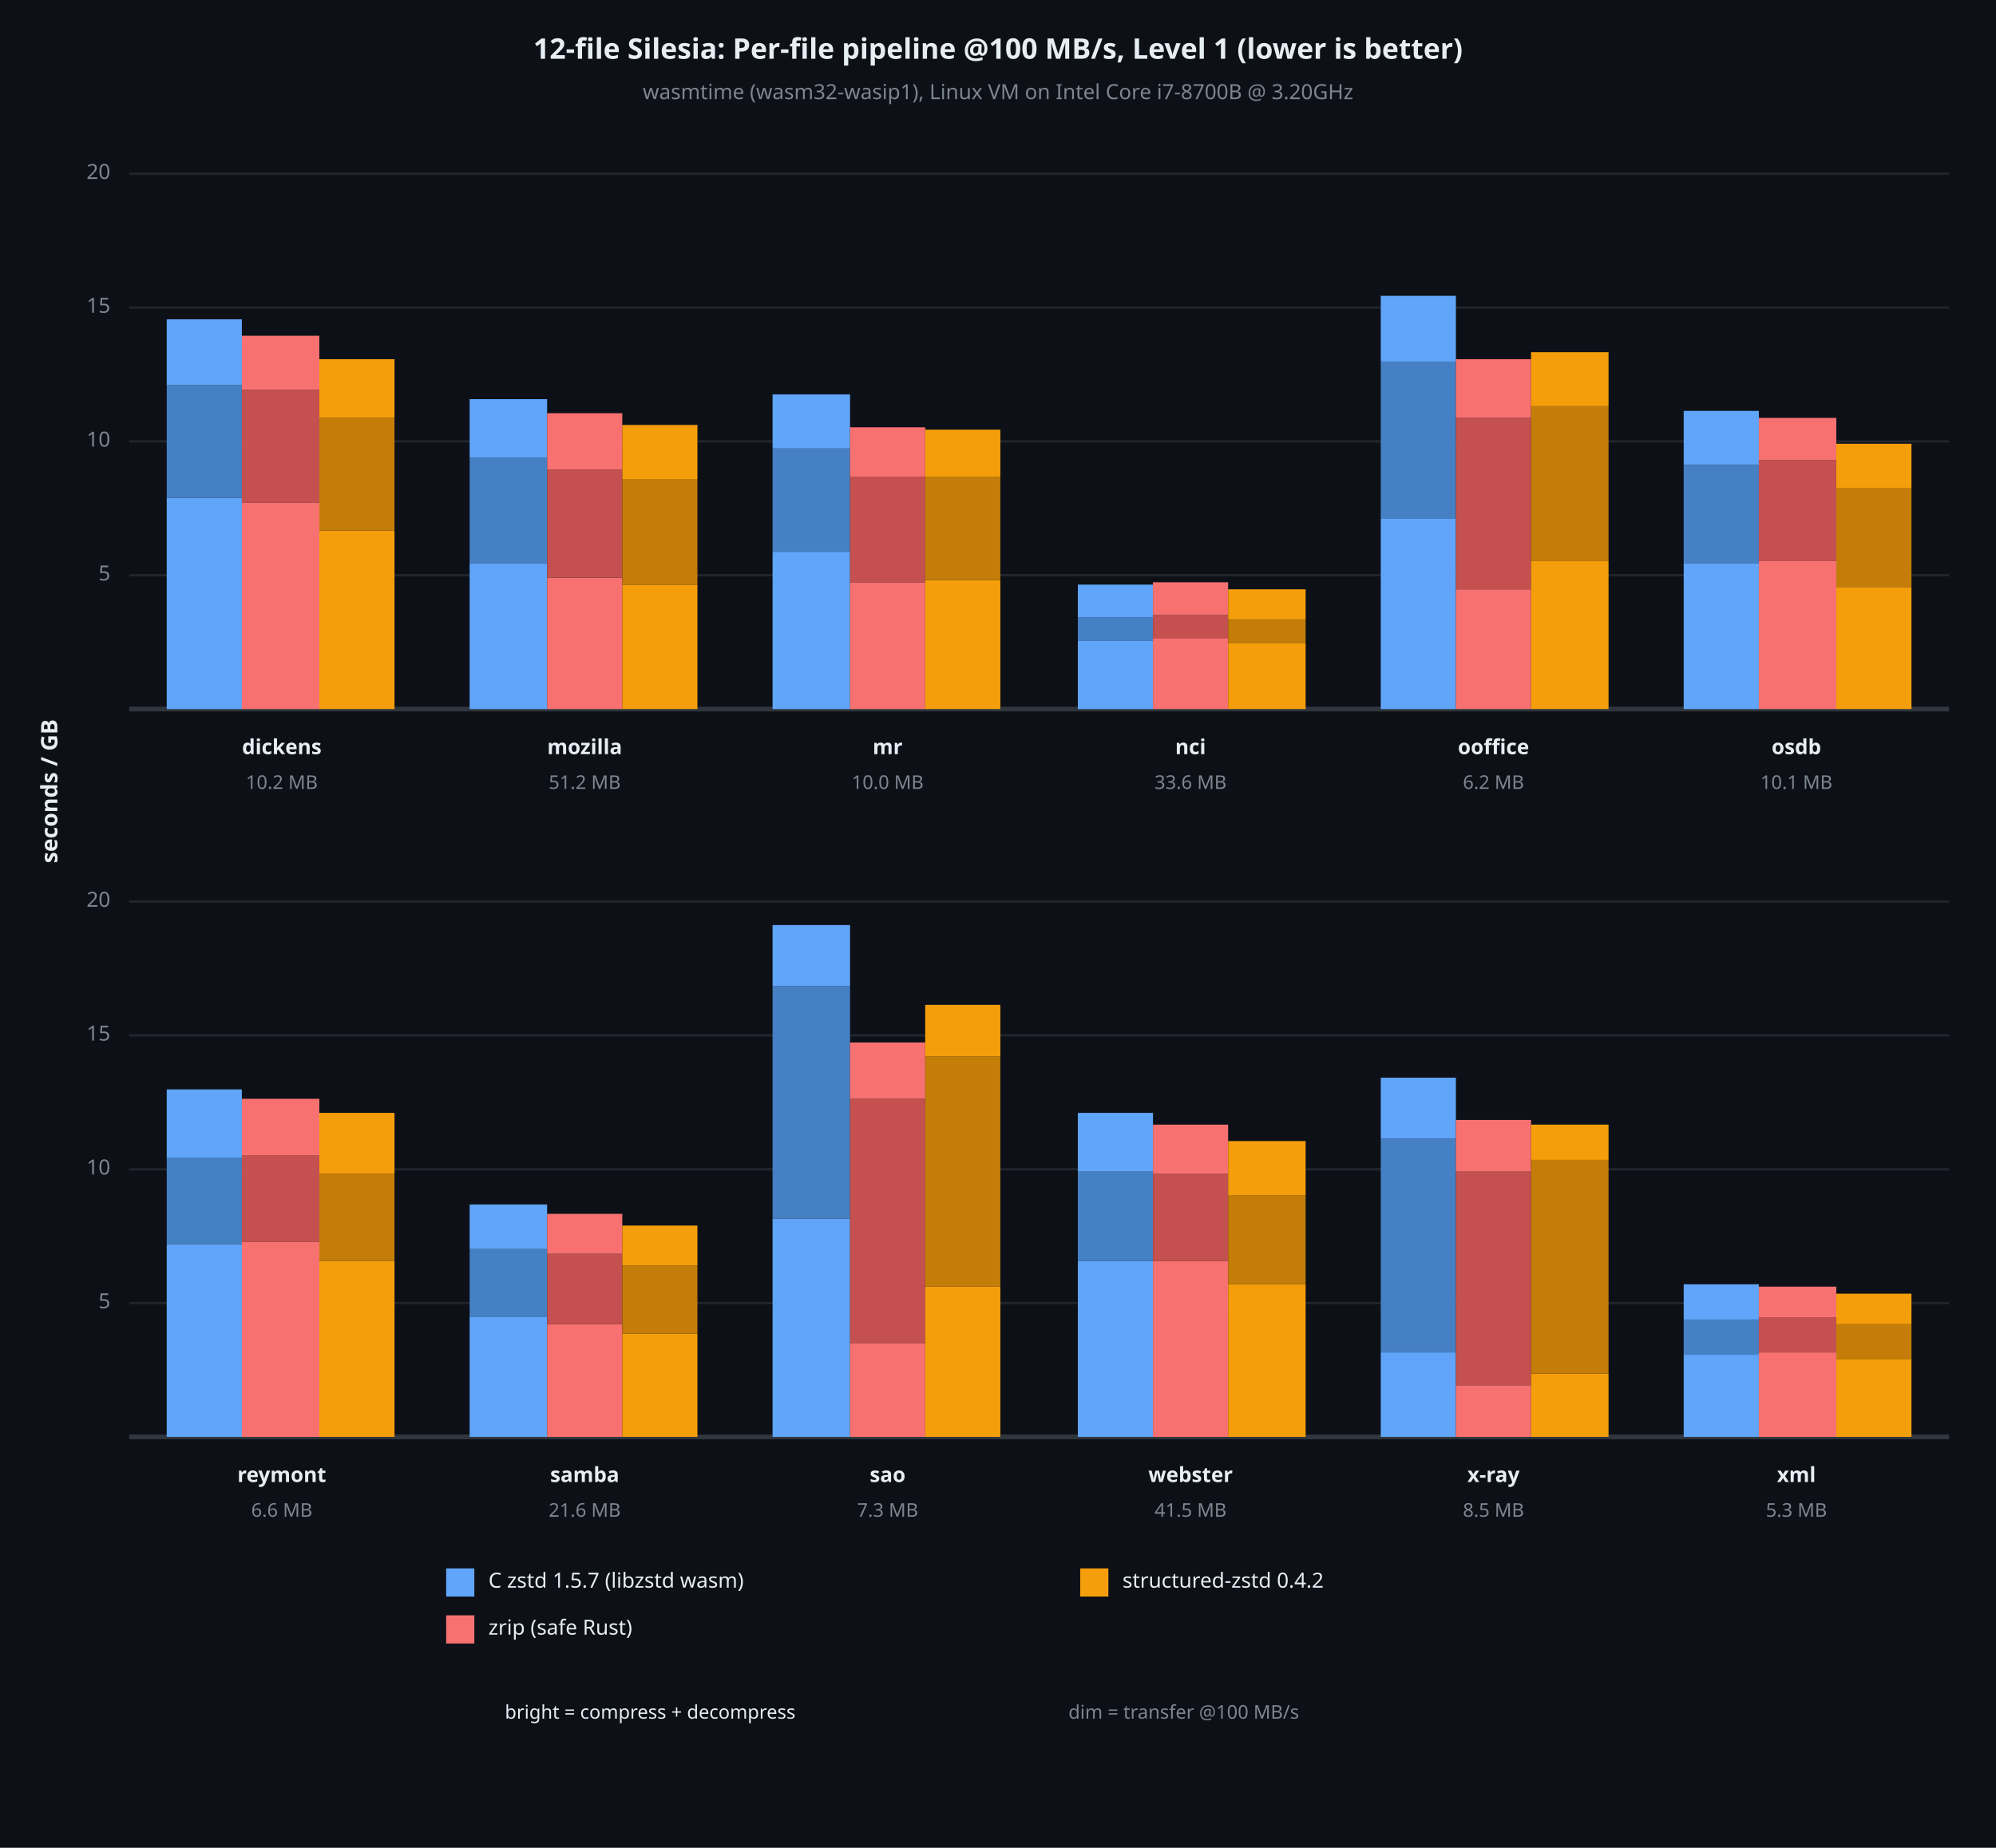
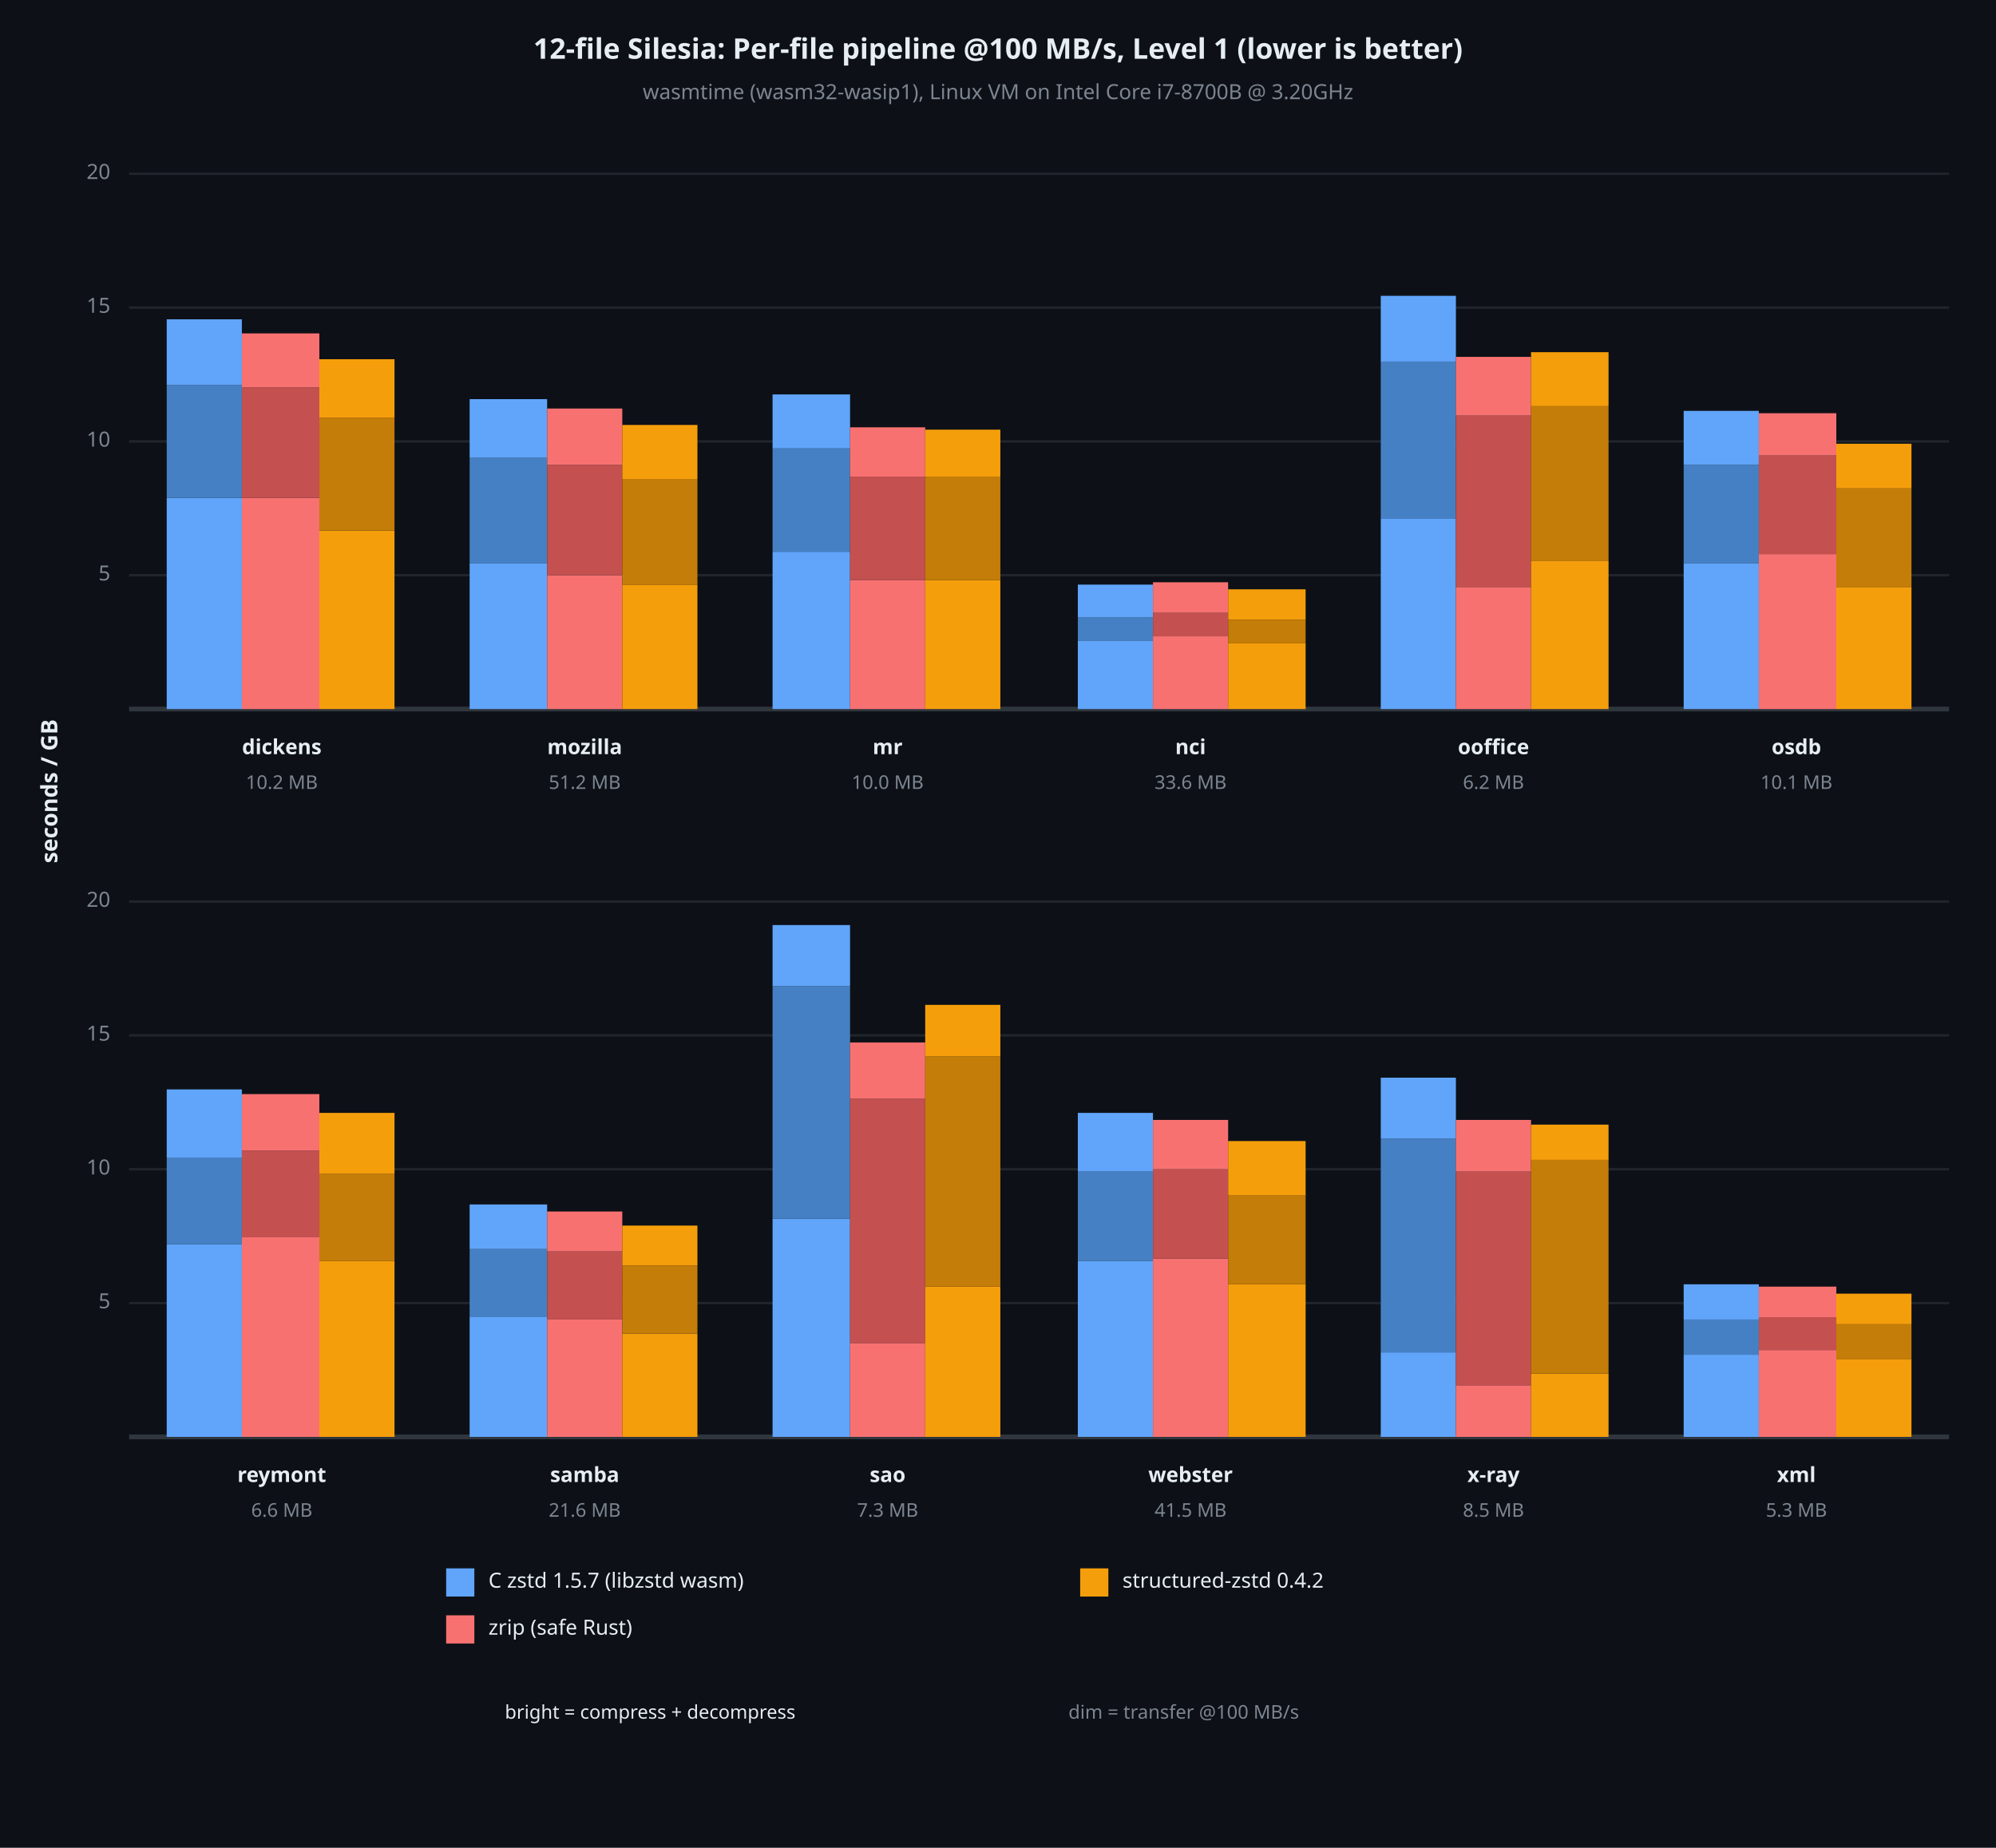
<svg xmlns="http://www.w3.org/2000/svg" viewBox="0 0 850 787" font-family="system-ui, -apple-system, sans-serif">
  <rect x="0" y="0" width="850" height="787" opacity="1" fill="#0D1117" stroke="none" />
  <text x="425" y="22" dy="0.5ex" text-anchor="middle" font-family="sans-serif" font-size="12.097" opacity="1" fill="#E6EDF3" font-weight="bold">
12-file Silesia: Per-file pipeline @100 MB/s, Level 1 (lower is better)
</text>
  <text x="425" y="40" dy="0.5ex" text-anchor="middle" font-family="sans-serif" font-size="8.871" opacity="1" fill="#7D8590">
wasmtime (wasm32-wasip1), Linux VM on Intel Core i7-8700B @ 3.20GHz
</text>
  <text x="22" y="337" dy="0.5ex" text-anchor="middle" font-family="sans-serif" font-size="9.677" opacity="1" fill="#E6EDF3" font-weight="bold" transform="rotate(270, 22, 337)">
seconds / GB
</text>
  <polyline fill="none" opacity="1" stroke="#21262D" stroke-width="1" points="55,245 830,245 " />
  <text x="47" y="245" dy="0.5ex" text-anchor="end" font-family="sans-serif" font-size="8.871" opacity="1" fill="#7D8590">
5
</text>
  <polyline fill="none" opacity="1" stroke="#21262D" stroke-width="1" points="55,188 830,188 " />
  <text x="47" y="188" dy="0.5ex" text-anchor="end" font-family="sans-serif" font-size="8.871" opacity="1" fill="#7D8590">
10
</text>
  <polyline fill="none" opacity="1" stroke="#21262D" stroke-width="1" points="55,131 830,131 " />
  <text x="47" y="131" dy="0.5ex" text-anchor="end" font-family="sans-serif" font-size="8.871" opacity="1" fill="#7D8590">
15
</text>
  <polyline fill="none" opacity="1" stroke="#21262D" stroke-width="1" points="55,74 830,74 " />
  <text x="47" y="74" dy="0.5ex" text-anchor="end" font-family="sans-serif" font-size="8.871" opacity="1" fill="#7D8590">
20
</text>
  <polyline fill="none" opacity="1" stroke="#30363D" stroke-width="2" points="55,302 830,302 " />
  <rect x="71" y="212" width="32" height="90" opacity="1" fill="#60A5FA" stroke="none" />
  <rect x="71" y="164" width="32" height="48" opacity="1" fill="#4680C4" stroke="none" />
  <rect x="71" y="136" width="32" height="28" opacity="1" fill="#60A5FA" stroke="none" />
-   <rect x="103" y="214" width="33" height="88" opacity="1" fill="#F87171" stroke="none" />
-   <rect x="103" y="166" width="33" height="48" opacity="1" fill="#C45050" stroke="none" />
-   <rect x="103" y="143" width="33" height="23" opacity="1" fill="#F87171" stroke="none" />
+   <rect x="103" y="212" width="33" height="90" opacity="1" fill="#F87171" stroke="none" />
+   <rect x="103" y="165" width="33" height="47" opacity="1" fill="#C45050" stroke="none" />
+   <rect x="103" y="142" width="33" height="23" opacity="1" fill="#F87171" stroke="none" />
  <rect x="136" y="226" width="32" height="76" opacity="1" fill="#F59E0B" stroke="none" />
  <rect x="136" y="178" width="32" height="48" opacity="1" fill="#C47D08" stroke="none" />
  <rect x="136" y="153" width="32" height="25" opacity="1" fill="#F59E0B" stroke="none" />
  <text x="120" y="319" dy="0.5ex" text-anchor="middle" font-family="sans-serif" font-size="8.871" opacity="1" fill="#E6EDF3" font-weight="bold">
dickens
</text>
  <text x="120" y="334" dy="0.5ex" text-anchor="middle" font-family="sans-serif" font-size="8.065" opacity="1" fill="#7D8590">
10.2 MB
</text>
  <rect x="200" y="240" width="33" height="62" opacity="1" fill="#60A5FA" stroke="none" />
  <rect x="200" y="195" width="33" height="45" opacity="1" fill="#4680C4" stroke="none" />
  <rect x="200" y="170" width="33" height="25" opacity="1" fill="#60A5FA" stroke="none" />
-   <rect x="233" y="246" width="32" height="56" opacity="1" fill="#F87171" stroke="none" />
-   <rect x="233" y="200" width="32" height="46" opacity="1" fill="#C45050" stroke="none" />
-   <rect x="233" y="176" width="32" height="24" opacity="1" fill="#F87171" stroke="none" />
+   <rect x="233" y="245" width="32" height="57" opacity="1" fill="#F87171" stroke="none" />
+   <rect x="233" y="198" width="32" height="47" opacity="1" fill="#C45050" stroke="none" />
+   <rect x="233" y="174" width="32" height="24" opacity="1" fill="#F87171" stroke="none" />
  <rect x="265" y="249" width="32" height="53" opacity="1" fill="#F59E0B" stroke="none" />
  <rect x="265" y="204" width="32" height="45" opacity="1" fill="#C47D08" stroke="none" />
  <rect x="265" y="181" width="32" height="23" opacity="1" fill="#F59E0B" stroke="none" />
  <text x="249" y="319" dy="0.5ex" text-anchor="middle" font-family="sans-serif" font-size="8.871" opacity="1" fill="#E6EDF3" font-weight="bold">
mozilla
</text>
  <text x="249" y="334" dy="0.5ex" text-anchor="middle" font-family="sans-serif" font-size="8.065" opacity="1" fill="#7D8590">
51.2 MB
</text>
  <rect x="329" y="235" width="33" height="67" opacity="1" fill="#60A5FA" stroke="none" />
  <rect x="329" y="191" width="33" height="44" opacity="1" fill="#4680C4" stroke="none" />
  <rect x="329" y="168" width="33" height="23" opacity="1" fill="#60A5FA" stroke="none" />
-   <rect x="362" y="248" width="32" height="54" opacity="1" fill="#F87171" stroke="none" />
-   <rect x="362" y="203" width="32" height="45" opacity="1" fill="#C45050" stroke="none" />
+   <rect x="362" y="247" width="32" height="55" opacity="1" fill="#F87171" stroke="none" />
+   <rect x="362" y="203" width="32" height="44" opacity="1" fill="#C45050" stroke="none" />
  <rect x="362" y="182" width="32" height="21" opacity="1" fill="#F87171" stroke="none" />
  <rect x="394" y="247" width="32" height="55" opacity="1" fill="#F59E0B" stroke="none" />
  <rect x="394" y="203" width="32" height="44" opacity="1" fill="#C47D08" stroke="none" />
  <rect x="394" y="183" width="32" height="20" opacity="1" fill="#F59E0B" stroke="none" />
  <text x="378" y="319" dy="0.5ex" text-anchor="middle" font-family="sans-serif" font-size="8.871" opacity="1" fill="#E6EDF3" font-weight="bold">
mr
</text>
  <text x="378" y="334" dy="0.5ex" text-anchor="middle" font-family="sans-serif" font-size="8.065" opacity="1" fill="#7D8590">
10.0 MB
</text>
  <rect x="459" y="273" width="32" height="29" opacity="1" fill="#60A5FA" stroke="none" />
  <rect x="459" y="263" width="32" height="10" opacity="1" fill="#4680C4" stroke="none" />
  <rect x="459" y="249" width="32" height="14" opacity="1" fill="#60A5FA" stroke="none" />
-   <rect x="491" y="272" width="32" height="30" opacity="1" fill="#F87171" stroke="none" />
-   <rect x="491" y="262" width="32" height="10" opacity="1" fill="#C45050" stroke="none" />
-   <rect x="491" y="248" width="32" height="14" opacity="1" fill="#F87171" stroke="none" />
+   <rect x="491" y="271" width="32" height="31" opacity="1" fill="#F87171" stroke="none" />
+   <rect x="491" y="261" width="32" height="10" opacity="1" fill="#C45050" stroke="none" />
+   <rect x="491" y="248" width="32" height="13" opacity="1" fill="#F87171" stroke="none" />
  <rect x="523" y="274" width="33" height="28" opacity="1" fill="#F59E0B" stroke="none" />
  <rect x="523" y="264" width="33" height="10" opacity="1" fill="#C47D08" stroke="none" />
  <rect x="523" y="251" width="33" height="13" opacity="1" fill="#F59E0B" stroke="none" />
  <text x="507" y="319" dy="0.5ex" text-anchor="middle" font-family="sans-serif" font-size="8.871" opacity="1" fill="#E6EDF3" font-weight="bold">
nci
</text>
  <text x="507" y="334" dy="0.5ex" text-anchor="middle" font-family="sans-serif" font-size="8.065" opacity="1" fill="#7D8590">
33.6 MB
</text>
  <rect x="588" y="221" width="32" height="81" opacity="1" fill="#60A5FA" stroke="none" />
  <rect x="588" y="154" width="32" height="67" opacity="1" fill="#4680C4" stroke="none" />
  <rect x="588" y="126" width="32" height="28" opacity="1" fill="#60A5FA" stroke="none" />
-   <rect x="620" y="251" width="32" height="51" opacity="1" fill="#F87171" stroke="none" />
-   <rect x="620" y="178" width="32" height="73" opacity="1" fill="#C45050" stroke="none" />
-   <rect x="620" y="153" width="32" height="25" opacity="1" fill="#F87171" stroke="none" />
+   <rect x="620" y="250" width="32" height="52" opacity="1" fill="#F87171" stroke="none" />
+   <rect x="620" y="177" width="32" height="73" opacity="1" fill="#C45050" stroke="none" />
+   <rect x="620" y="152" width="32" height="25" opacity="1" fill="#F87171" stroke="none" />
  <rect x="652" y="239" width="33" height="63" opacity="1" fill="#F59E0B" stroke="none" />
  <rect x="652" y="173" width="33" height="66" opacity="1" fill="#C47D08" stroke="none" />
  <rect x="652" y="150" width="33" height="23" opacity="1" fill="#F59E0B" stroke="none" />
  <text x="636" y="319" dy="0.5ex" text-anchor="middle" font-family="sans-serif" font-size="8.871" opacity="1" fill="#E6EDF3" font-weight="bold">
ooffice
</text>
  <text x="636" y="334" dy="0.5ex" text-anchor="middle" font-family="sans-serif" font-size="8.065" opacity="1" fill="#7D8590">
6.2 MB
</text>
  <rect x="717" y="240" width="32" height="62" opacity="1" fill="#60A5FA" stroke="none" />
  <rect x="717" y="198" width="32" height="42" opacity="1" fill="#4680C4" stroke="none" />
  <rect x="717" y="175" width="32" height="23" opacity="1" fill="#60A5FA" stroke="none" />
-   <rect x="749" y="239" width="33" height="63" opacity="1" fill="#F87171" stroke="none" />
-   <rect x="749" y="196" width="33" height="43" opacity="1" fill="#C45050" stroke="none" />
-   <rect x="749" y="178" width="33" height="18" opacity="1" fill="#F87171" stroke="none" />
+   <rect x="749" y="236" width="33" height="66" opacity="1" fill="#F87171" stroke="none" />
+   <rect x="749" y="194" width="33" height="42" opacity="1" fill="#C45050" stroke="none" />
+   <rect x="749" y="176" width="33" height="18" opacity="1" fill="#F87171" stroke="none" />
  <rect x="782" y="250" width="32" height="52" opacity="1" fill="#F59E0B" stroke="none" />
  <rect x="782" y="208" width="32" height="42" opacity="1" fill="#C47D08" stroke="none" />
  <rect x="782" y="189" width="32" height="19" opacity="1" fill="#F59E0B" stroke="none" />
  <text x="765" y="319" dy="0.5ex" text-anchor="middle" font-family="sans-serif" font-size="8.871" opacity="1" fill="#E6EDF3" font-weight="bold">
osdb
</text>
  <text x="765" y="334" dy="0.5ex" text-anchor="middle" font-family="sans-serif" font-size="8.065" opacity="1" fill="#7D8590">
10.1 MB
</text>
  <polyline fill="none" opacity="1" stroke="#21262D" stroke-width="1" points="55,555 830,555 " />
  <text x="47" y="555" dy="0.5ex" text-anchor="end" font-family="sans-serif" font-size="8.871" opacity="1" fill="#7D8590">
5
</text>
  <polyline fill="none" opacity="1" stroke="#21262D" stroke-width="1" points="55,498 830,498 " />
  <text x="47" y="498" dy="0.5ex" text-anchor="end" font-family="sans-serif" font-size="8.871" opacity="1" fill="#7D8590">
10
</text>
  <polyline fill="none" opacity="1" stroke="#21262D" stroke-width="1" points="55,441 830,441 " />
  <text x="47" y="441" dy="0.5ex" text-anchor="end" font-family="sans-serif" font-size="8.871" opacity="1" fill="#7D8590">
15
</text>
  <polyline fill="none" opacity="1" stroke="#21262D" stroke-width="1" points="55,384 830,384 " />
  <text x="47" y="384" dy="0.5ex" text-anchor="end" font-family="sans-serif" font-size="8.871" opacity="1" fill="#7D8590">
20
</text>
  <polyline fill="none" opacity="1" stroke="#30363D" stroke-width="2" points="55,612 830,612 " />
  <rect x="71" y="530" width="32" height="82" opacity="1" fill="#60A5FA" stroke="none" />
  <rect x="71" y="493" width="32" height="37" opacity="1" fill="#4680C4" stroke="none" />
  <rect x="71" y="464" width="32" height="29" opacity="1" fill="#60A5FA" stroke="none" />
-   <rect x="103" y="529" width="33" height="83" opacity="1" fill="#F87171" stroke="none" />
-   <rect x="103" y="492" width="33" height="37" opacity="1" fill="#C45050" stroke="none" />
-   <rect x="103" y="468" width="33" height="24" opacity="1" fill="#F87171" stroke="none" />
+   <rect x="103" y="527" width="33" height="85" opacity="1" fill="#F87171" stroke="none" />
+   <rect x="103" y="490" width="33" height="37" opacity="1" fill="#C45050" stroke="none" />
+   <rect x="103" y="466" width="33" height="24" opacity="1" fill="#F87171" stroke="none" />
  <rect x="136" y="537" width="32" height="75" opacity="1" fill="#F59E0B" stroke="none" />
  <rect x="136" y="500" width="32" height="37" opacity="1" fill="#C47D08" stroke="none" />
  <rect x="136" y="474" width="32" height="26" opacity="1" fill="#F59E0B" stroke="none" />
  <text x="120" y="629" dy="0.5ex" text-anchor="middle" font-family="sans-serif" font-size="8.871" opacity="1" fill="#E6EDF3" font-weight="bold">
reymont
</text>
  <text x="120" y="644" dy="0.5ex" text-anchor="middle" font-family="sans-serif" font-size="8.065" opacity="1" fill="#7D8590">
6.6 MB
</text>
  <rect x="200" y="561" width="33" height="51" opacity="1" fill="#60A5FA" stroke="none" />
  <rect x="200" y="532" width="33" height="29" opacity="1" fill="#4680C4" stroke="none" />
  <rect x="200" y="513" width="33" height="19" opacity="1" fill="#60A5FA" stroke="none" />
-   <rect x="233" y="564" width="32" height="48" opacity="1" fill="#F87171" stroke="none" />
-   <rect x="233" y="534" width="32" height="30" opacity="1" fill="#C45050" stroke="none" />
-   <rect x="233" y="517" width="32" height="17" opacity="1" fill="#F87171" stroke="none" />
+   <rect x="233" y="562" width="32" height="50" opacity="1" fill="#F87171" stroke="none" />
+   <rect x="233" y="533" width="32" height="29" opacity="1" fill="#C45050" stroke="none" />
+   <rect x="233" y="516" width="32" height="17" opacity="1" fill="#F87171" stroke="none" />
  <rect x="265" y="568" width="32" height="44" opacity="1" fill="#F59E0B" stroke="none" />
  <rect x="265" y="539" width="32" height="29" opacity="1" fill="#C47D08" stroke="none" />
  <rect x="265" y="522" width="32" height="17" opacity="1" fill="#F59E0B" stroke="none" />
  <text x="249" y="629" dy="0.5ex" text-anchor="middle" font-family="sans-serif" font-size="8.871" opacity="1" fill="#E6EDF3" font-weight="bold">
samba
</text>
  <text x="249" y="644" dy="0.5ex" text-anchor="middle" font-family="sans-serif" font-size="8.065" opacity="1" fill="#7D8590">
21.6 MB
</text>
  <rect x="329" y="519" width="33" height="93" opacity="1" fill="#60A5FA" stroke="none" />
  <rect x="329" y="420" width="33" height="99" opacity="1" fill="#4680C4" stroke="none" />
  <rect x="329" y="394" width="33" height="26" opacity="1" fill="#60A5FA" stroke="none" />
  <rect x="362" y="572" width="32" height="40" opacity="1" fill="#F87171" stroke="none" />
  <rect x="362" y="468" width="32" height="104" opacity="1" fill="#C45050" stroke="none" />
  <rect x="362" y="444" width="32" height="24" opacity="1" fill="#F87171" stroke="none" />
  <rect x="394" y="548" width="32" height="64" opacity="1" fill="#F59E0B" stroke="none" />
  <rect x="394" y="450" width="32" height="98" opacity="1" fill="#C47D08" stroke="none" />
  <rect x="394" y="428" width="32" height="22" opacity="1" fill="#F59E0B" stroke="none" />
  <text x="378" y="629" dy="0.5ex" text-anchor="middle" font-family="sans-serif" font-size="8.871" opacity="1" fill="#E6EDF3" font-weight="bold">
sao
</text>
  <text x="378" y="644" dy="0.5ex" text-anchor="middle" font-family="sans-serif" font-size="8.065" opacity="1" fill="#7D8590">
7.3 MB
</text>
  <rect x="459" y="537" width="32" height="75" opacity="1" fill="#60A5FA" stroke="none" />
  <rect x="459" y="499" width="32" height="38" opacity="1" fill="#4680C4" stroke="none" />
  <rect x="459" y="474" width="32" height="25" opacity="1" fill="#60A5FA" stroke="none" />
-   <rect x="491" y="537" width="32" height="75" opacity="1" fill="#F87171" stroke="none" />
-   <rect x="491" y="500" width="32" height="37" opacity="1" fill="#C45050" stroke="none" />
-   <rect x="491" y="479" width="32" height="21" opacity="1" fill="#F87171" stroke="none" />
+   <rect x="491" y="536" width="32" height="76" opacity="1" fill="#F87171" stroke="none" />
+   <rect x="491" y="498" width="32" height="38" opacity="1" fill="#C45050" stroke="none" />
+   <rect x="491" y="477" width="32" height="21" opacity="1" fill="#F87171" stroke="none" />
  <rect x="523" y="547" width="33" height="65" opacity="1" fill="#F59E0B" stroke="none" />
  <rect x="523" y="509" width="33" height="38" opacity="1" fill="#C47D08" stroke="none" />
  <rect x="523" y="486" width="33" height="23" opacity="1" fill="#F59E0B" stroke="none" />
  <text x="507" y="629" dy="0.5ex" text-anchor="middle" font-family="sans-serif" font-size="8.871" opacity="1" fill="#E6EDF3" font-weight="bold">
webster
</text>
  <text x="507" y="644" dy="0.5ex" text-anchor="middle" font-family="sans-serif" font-size="8.065" opacity="1" fill="#7D8590">
41.5 MB
</text>
  <rect x="588" y="576" width="32" height="36" opacity="1" fill="#60A5FA" stroke="none" />
  <rect x="588" y="485" width="32" height="91" opacity="1" fill="#4680C4" stroke="none" />
  <rect x="588" y="459" width="32" height="26" opacity="1" fill="#60A5FA" stroke="none" />
  <rect x="620" y="590" width="32" height="22" opacity="1" fill="#F87171" stroke="none" />
  <rect x="620" y="499" width="32" height="91" opacity="1" fill="#C45050" stroke="none" />
  <rect x="620" y="477" width="32" height="22" opacity="1" fill="#F87171" stroke="none" />
  <rect x="652" y="585" width="33" height="27" opacity="1" fill="#F59E0B" stroke="none" />
  <rect x="652" y="494" width="33" height="91" opacity="1" fill="#C47D08" stroke="none" />
  <rect x="652" y="479" width="33" height="15" opacity="1" fill="#F59E0B" stroke="none" />
  <text x="636" y="629" dy="0.5ex" text-anchor="middle" font-family="sans-serif" font-size="8.871" opacity="1" fill="#E6EDF3" font-weight="bold">
x-ray
</text>
  <text x="636" y="644" dy="0.5ex" text-anchor="middle" font-family="sans-serif" font-size="8.065" opacity="1" fill="#7D8590">
8.5 MB
</text>
  <rect x="717" y="577" width="32" height="35" opacity="1" fill="#60A5FA" stroke="none" />
  <rect x="717" y="562" width="32" height="15" opacity="1" fill="#4680C4" stroke="none" />
  <rect x="717" y="547" width="32" height="15" opacity="1" fill="#60A5FA" stroke="none" />
-   <rect x="749" y="576" width="33" height="36" opacity="1" fill="#F87171" stroke="none" />
-   <rect x="749" y="561" width="33" height="15" opacity="1" fill="#C45050" stroke="none" />
+   <rect x="749" y="575" width="33" height="37" opacity="1" fill="#F87171" stroke="none" />
+   <rect x="749" y="561" width="33" height="14" opacity="1" fill="#C45050" stroke="none" />
  <rect x="749" y="548" width="33" height="13" opacity="1" fill="#F87171" stroke="none" />
  <rect x="782" y="579" width="32" height="33" opacity="1" fill="#F59E0B" stroke="none" />
  <rect x="782" y="564" width="32" height="15" opacity="1" fill="#C47D08" stroke="none" />
  <rect x="782" y="551" width="32" height="13" opacity="1" fill="#F59E0B" stroke="none" />
  <text x="765" y="629" dy="0.5ex" text-anchor="middle" font-family="sans-serif" font-size="8.871" opacity="1" fill="#E6EDF3" font-weight="bold">
xml
</text>
  <text x="765" y="644" dy="0.5ex" text-anchor="middle" font-family="sans-serif" font-size="8.065" opacity="1" fill="#7D8590">
5.3 MB
</text>
  <rect x="190" y="668" width="12" height="12" opacity="1" fill="#60A5FA" stroke="none" />
  <text x="208" y="674" dy="0.5ex" text-anchor="start" font-family="sans-serif" font-size="8.871" opacity="1" fill="#E6EDF3">
C zstd 1.5.7 (libzstd wasm)
</text>
  <rect x="190" y="688" width="12" height="12" opacity="1" fill="#F87171" stroke="none" />
  <text x="208" y="694" dy="0.5ex" text-anchor="start" font-family="sans-serif" font-size="8.871" opacity="1" fill="#E6EDF3">
zrip (safe Rust)
</text>
  <rect x="460" y="668" width="12" height="12" opacity="1" fill="#F59E0B" stroke="none" />
  <text x="478" y="674" dy="0.5ex" text-anchor="start" font-family="sans-serif" font-size="8.871" opacity="1" fill="#E6EDF3">
structured-zstd 0.4.2
</text>
  <text x="215" y="730" dy="0.5ex" text-anchor="start" font-family="sans-serif" font-size="8.065" opacity="1" fill="#E6EDF3">
bright = compress + decompress
</text>
  <text x="455" y="730" dy="0.5ex" text-anchor="start" font-family="sans-serif" font-size="8.065" opacity="1" fill="#7D8590">
dim = transfer @100 MB/s
</text>
</svg>
